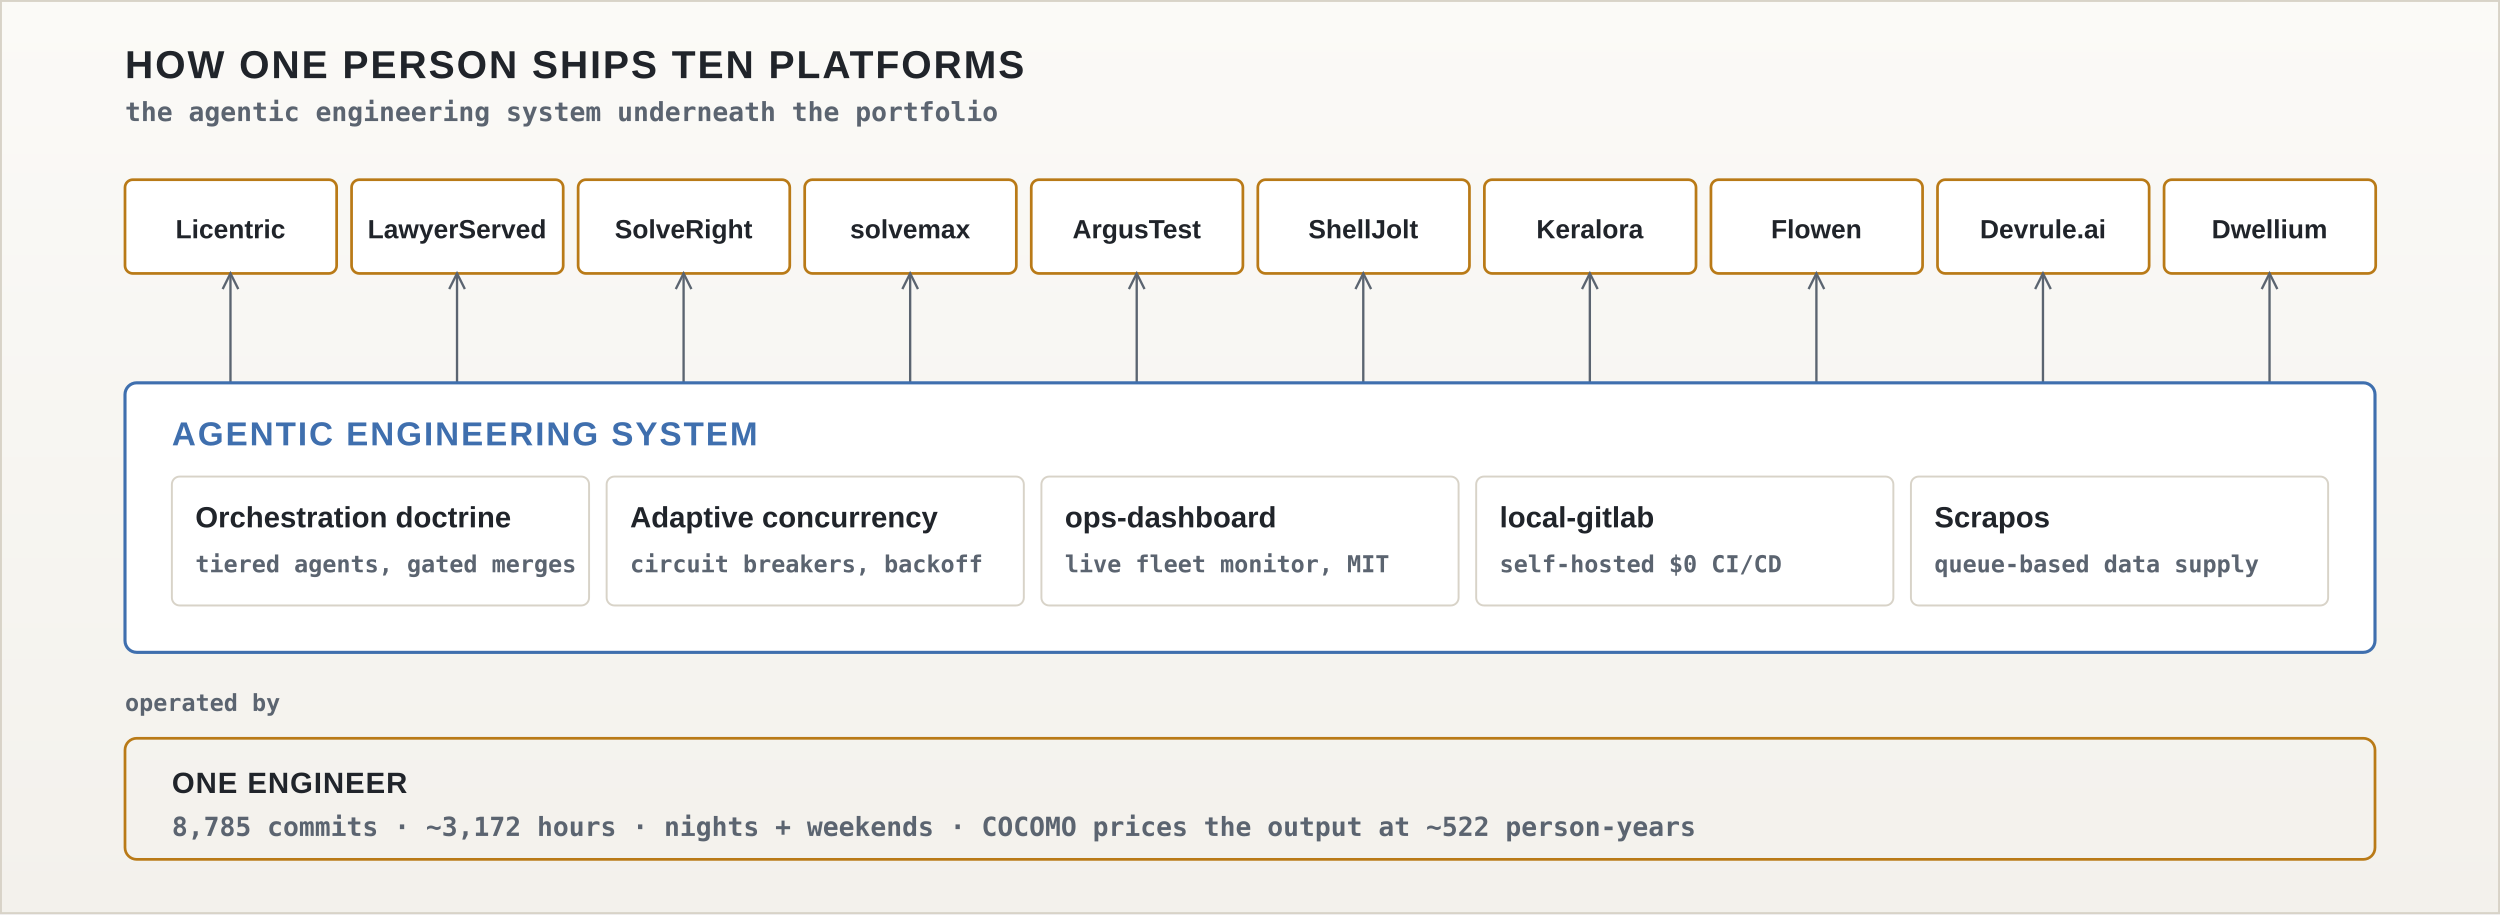
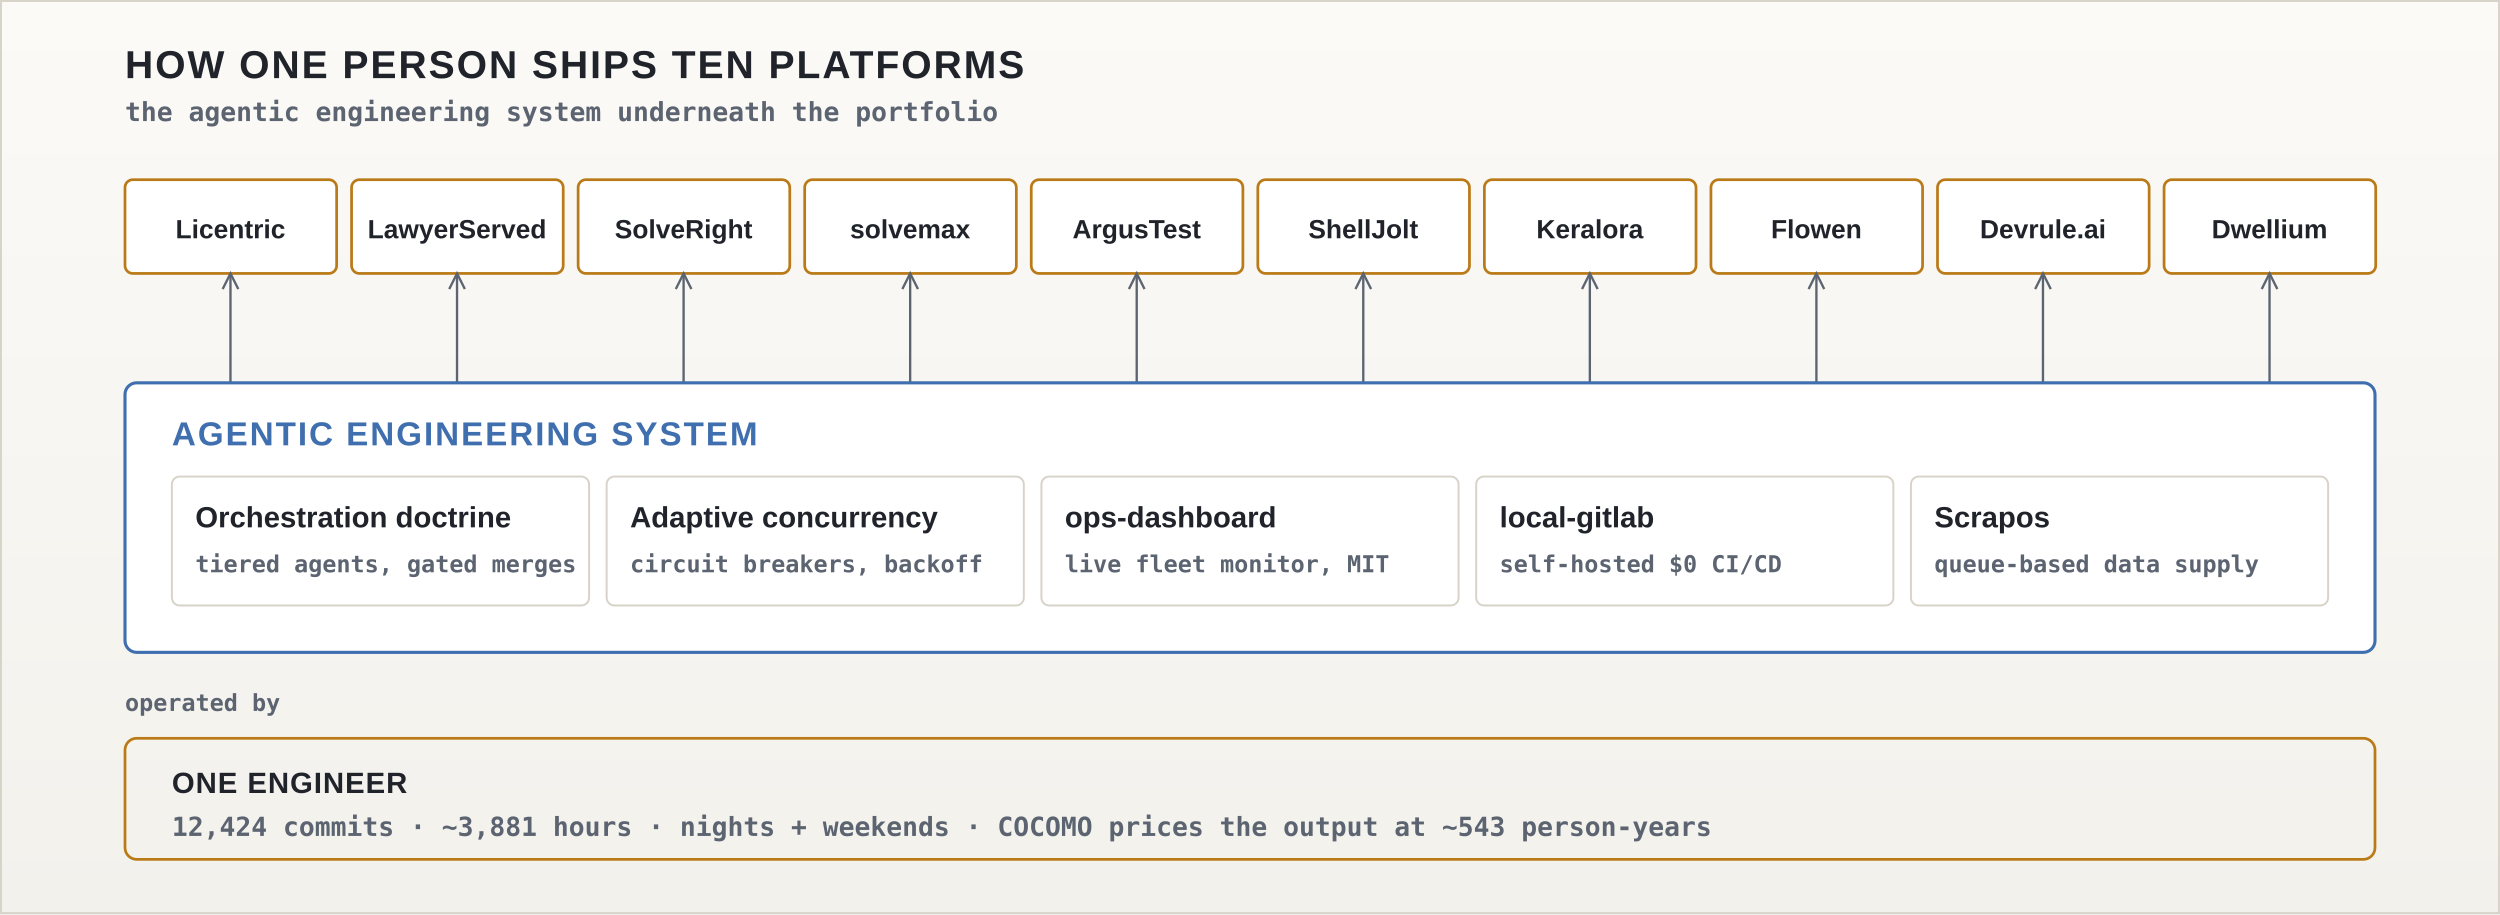
- <svg xmlns="http://www.w3.org/2000/svg" width="1280" height="468" viewBox="0 0 1280 468" role="img" aria-label="Diagram: one engineer operates an agentic engineering system of orchestration doctrine, adaptive concurrency, live fleet monitoring, self-hosted CI and data supply, which ships ten production platforms. 8,785 commits, about 3,172 hours, COCOMO-priced at about 522 person-years.">
+ <svg xmlns="http://www.w3.org/2000/svg" width="1280" height="468" viewBox="0 0 1280 468" role="img" aria-label="Diagram: one engineer operates an agentic engineering system of orchestration doctrine, adaptive concurrency, live fleet monitoring, self-hosted CI and data supply, which ships ten production platforms. 12,424 commits, about 3,881 hours, COCOMO-priced at about 543 person-years.">
  <defs>
    <linearGradient id="g" x1="0" y1="0" x2="0" y2="1">
      <stop offset="0" stop-color="#fbfaf7" />
      <stop offset="1" stop-color="#f3f1ec" />
    </linearGradient>
  </defs>
  <rect width="1280" height="468" fill="url(#g)" />
  <rect x="0.5" y="0.5" width="1279" height="467" fill="none" stroke="#d8d3c8" />
  <text x="64" y="40" font-family="Avenir Next, Helvetica Neue, Arial, sans-serif" font-size="20" font-weight="700" letter-spacing="1" fill="#20242a">HOW ONE PERSON SHIPS TEN PLATFORMS</text>
  <text x="64" y="62" font-family="SF Mono, Menlo, Consolas, monospace" font-size="13.5" font-weight="600" fill="#5b6470">the agentic engineering system underneath the portfolio</text>
  <rect x="64" y="92" width="108.36" height="48" rx="4" fill="#ffffff" stroke="#b97a17" stroke-width="1.4" />
  <text x="118" y="122" font-family="Avenir Next, Helvetica Neue, Arial, sans-serif" font-size="13.5" font-weight="600" fill="#20242a" text-anchor="middle">Licentric</text>
  <rect x="180" y="92" width="108.36" height="48" rx="4" fill="#ffffff" stroke="#b97a17" stroke-width="1.4" />
  <text x="234" y="122" font-family="Avenir Next, Helvetica Neue, Arial, sans-serif" font-size="13.5" font-weight="600" fill="#20242a" text-anchor="middle">LawyerServed</text>
  <rect x="296" y="92" width="108.36" height="48" rx="4" fill="#ffffff" stroke="#b97a17" stroke-width="1.4" />
  <text x="350" y="122" font-family="Avenir Next, Helvetica Neue, Arial, sans-serif" font-size="13.5" font-weight="600" fill="#20242a" text-anchor="middle">SolveRight</text>
  <rect x="412" y="92" width="108.36" height="48" rx="4" fill="#ffffff" stroke="#b97a17" stroke-width="1.4" />
  <text x="466" y="122" font-family="Avenir Next, Helvetica Neue, Arial, sans-serif" font-size="13.5" font-weight="600" fill="#20242a" text-anchor="middle">solvemax</text>
  <rect x="528" y="92" width="108.36" height="48" rx="4" fill="#ffffff" stroke="#b97a17" stroke-width="1.4" />
  <text x="582" y="122" font-family="Avenir Next, Helvetica Neue, Arial, sans-serif" font-size="13.5" font-weight="600" fill="#20242a" text-anchor="middle">ArgusTest</text>
  <rect x="644" y="92" width="108.36" height="48" rx="4" fill="#ffffff" stroke="#b97a17" stroke-width="1.4" />
  <text x="698" y="122" font-family="Avenir Next, Helvetica Neue, Arial, sans-serif" font-size="13.5" font-weight="600" fill="#20242a" text-anchor="middle">ShellJolt</text>
  <rect x="760" y="92" width="108.36" height="48" rx="4" fill="#ffffff" stroke="#b97a17" stroke-width="1.4" />
  <text x="814" y="122" font-family="Avenir Next, Helvetica Neue, Arial, sans-serif" font-size="13.5" font-weight="600" fill="#20242a" text-anchor="middle">Keralora</text>
  <rect x="876" y="92" width="108.36" height="48" rx="4" fill="#ffffff" stroke="#b97a17" stroke-width="1.4" />
  <text x="930" y="122" font-family="Avenir Next, Helvetica Neue, Arial, sans-serif" font-size="13.5" font-weight="600" fill="#20242a" text-anchor="middle">Flowen</text>
  <rect x="992" y="92" width="108.36" height="48" rx="4" fill="#ffffff" stroke="#b97a17" stroke-width="1.4" />
  <text x="1046" y="122" font-family="Avenir Next, Helvetica Neue, Arial, sans-serif" font-size="13.5" font-weight="600" fill="#20242a" text-anchor="middle">Devrule.ai</text>
  <rect x="1108" y="92" width="108.36" height="48" rx="4" fill="#ffffff" stroke="#b97a17" stroke-width="1.4" />
  <text x="1162" y="122" font-family="Avenir Next, Helvetica Neue, Arial, sans-serif" font-size="13.5" font-weight="600" fill="#20242a" text-anchor="middle">Dwellium</text>
  <line x1="118" y1="196" x2="118" y2="140" stroke="#5b6470" stroke-width="1.2" />
  <path d="M 114 148 L 118 140 L 122 148" fill="none" stroke="#5b6470" stroke-width="1.2" />
  <line x1="234" y1="196" x2="234" y2="140" stroke="#5b6470" stroke-width="1.2" />
  <path d="M 230 148 L 234 140 L 238 148" fill="none" stroke="#5b6470" stroke-width="1.2" />
  <line x1="350" y1="196" x2="350" y2="140" stroke="#5b6470" stroke-width="1.2" />
  <path d="M 346 148 L 350 140 L 354 148" fill="none" stroke="#5b6470" stroke-width="1.2" />
  <line x1="466" y1="196" x2="466" y2="140" stroke="#5b6470" stroke-width="1.2" />
  <path d="M 462 148 L 466 140 L 470 148" fill="none" stroke="#5b6470" stroke-width="1.2" />
  <line x1="582" y1="196" x2="582" y2="140" stroke="#5b6470" stroke-width="1.2" />
  <path d="M 578 148 L 582 140 L 586 148" fill="none" stroke="#5b6470" stroke-width="1.2" />
  <line x1="698" y1="196" x2="698" y2="140" stroke="#5b6470" stroke-width="1.2" />
  <path d="M 694 148 L 698 140 L 702 148" fill="none" stroke="#5b6470" stroke-width="1.2" />
  <line x1="814" y1="196" x2="814" y2="140" stroke="#5b6470" stroke-width="1.2" />
  <path d="M 810 148 L 814 140 L 818 148" fill="none" stroke="#5b6470" stroke-width="1.2" />
  <line x1="930" y1="196" x2="930" y2="140" stroke="#5b6470" stroke-width="1.2" />
  <path d="M 926 148 L 930 140 L 934 148" fill="none" stroke="#5b6470" stroke-width="1.2" />
  <line x1="1046" y1="196" x2="1046" y2="140" stroke="#5b6470" stroke-width="1.2" />
  <path d="M 1042 148 L 1046 140 L 1050 148" fill="none" stroke="#5b6470" stroke-width="1.2" />
  <line x1="1162" y1="196" x2="1162" y2="140" stroke="#5b6470" stroke-width="1.2" />
  <path d="M 1158 148 L 1162 140 L 1166 148" fill="none" stroke="#5b6470" stroke-width="1.2" />
  <rect x="64" y="196" width="1152" height="138" rx="6" fill="#ffffff" stroke="#3f6fae" stroke-width="1.6" />
  <text x="88" y="228" font-family="Avenir Next, Helvetica Neue, Arial, sans-serif" font-size="17" font-weight="700" letter-spacing="1" fill="#3f6fae">AGENTIC ENGINEERING SYSTEM</text>
  <rect x="88.0" y="244" width="213.6" height="66" rx="4" fill="none" stroke="#d8d3c8" />
  <text x="100.0" y="270" font-family="Avenir Next, Helvetica Neue, Arial, sans-serif" font-size="15" font-weight="600" fill="#20242a">Orchestration doctrine</text>
  <text x="100.0" y="293" font-family="SF Mono, Menlo, Consolas, monospace" font-size="12" font-weight="600" fill="#5b6470">tiered agents, gated merges</text>
  <rect x="310.6" y="244" width="213.6" height="66" rx="4" fill="none" stroke="#d8d3c8" />
  <text x="322.6" y="270" font-family="Avenir Next, Helvetica Neue, Arial, sans-serif" font-size="15" font-weight="600" fill="#20242a">Adaptive concurrency</text>
  <text x="322.6" y="293" font-family="SF Mono, Menlo, Consolas, monospace" font-size="12" font-weight="600" fill="#5b6470">circuit breakers, backoff</text>
  <rect x="533.2" y="244" width="213.6" height="66" rx="4" fill="none" stroke="#d8d3c8" />
  <text x="545.2" y="270" font-family="Avenir Next, Helvetica Neue, Arial, sans-serif" font-size="15" font-weight="600" fill="#20242a">ops-dashboard</text>
  <text x="545.2" y="293" font-family="SF Mono, Menlo, Consolas, monospace" font-size="12" font-weight="600" fill="#5b6470">live fleet monitor, MIT</text>
  <rect x="755.8" y="244" width="213.6" height="66" rx="4" fill="none" stroke="#d8d3c8" />
  <text x="767.8" y="270" font-family="Avenir Next, Helvetica Neue, Arial, sans-serif" font-size="15" font-weight="600" fill="#20242a">local-gitlab</text>
  <text x="767.8" y="293" font-family="SF Mono, Menlo, Consolas, monospace" font-size="12" font-weight="600" fill="#5b6470">self-hosted $0 CI/CD</text>
  <rect x="978.4" y="244" width="213.6" height="66" rx="4" fill="none" stroke="#d8d3c8" />
  <text x="990.4" y="270" font-family="Avenir Next, Helvetica Neue, Arial, sans-serif" font-size="15" font-weight="600" fill="#20242a">Scrapos</text>
  <text x="990.4" y="293" font-family="SF Mono, Menlo, Consolas, monospace" font-size="12" font-weight="600" fill="#5b6470">queue-based data supply</text>
  <text x="64" y="364" font-family="SF Mono, Menlo, Consolas, monospace" font-size="12" font-weight="600" fill="#5b6470">operated by</text>
  <rect x="64" y="378" width="1152" height="62" rx="6" fill="none" stroke="#b97a17" stroke-width="1.4" />
  <text x="88" y="406" font-family="Avenir Next, Helvetica Neue, Arial, sans-serif" font-size="15" font-weight="700" letter-spacing="0.5" fill="#20242a">ONE ENGINEER</text>
-   <text x="88" y="428" font-family="SF Mono, Menlo, Consolas, monospace" font-size="13.5" font-weight="600" fill="#5b6470">8,785 commits · ~3,172 hours · nights + weekends · COCOMO prices the output at ~522 person-years</text>
+   <text x="88" y="428" font-family="SF Mono, Menlo, Consolas, monospace" font-size="13.5" font-weight="600" fill="#5b6470">12,424 commits · ~3,881 hours · nights + weekends · COCOMO prices the output at ~543 person-years</text>
</svg>
